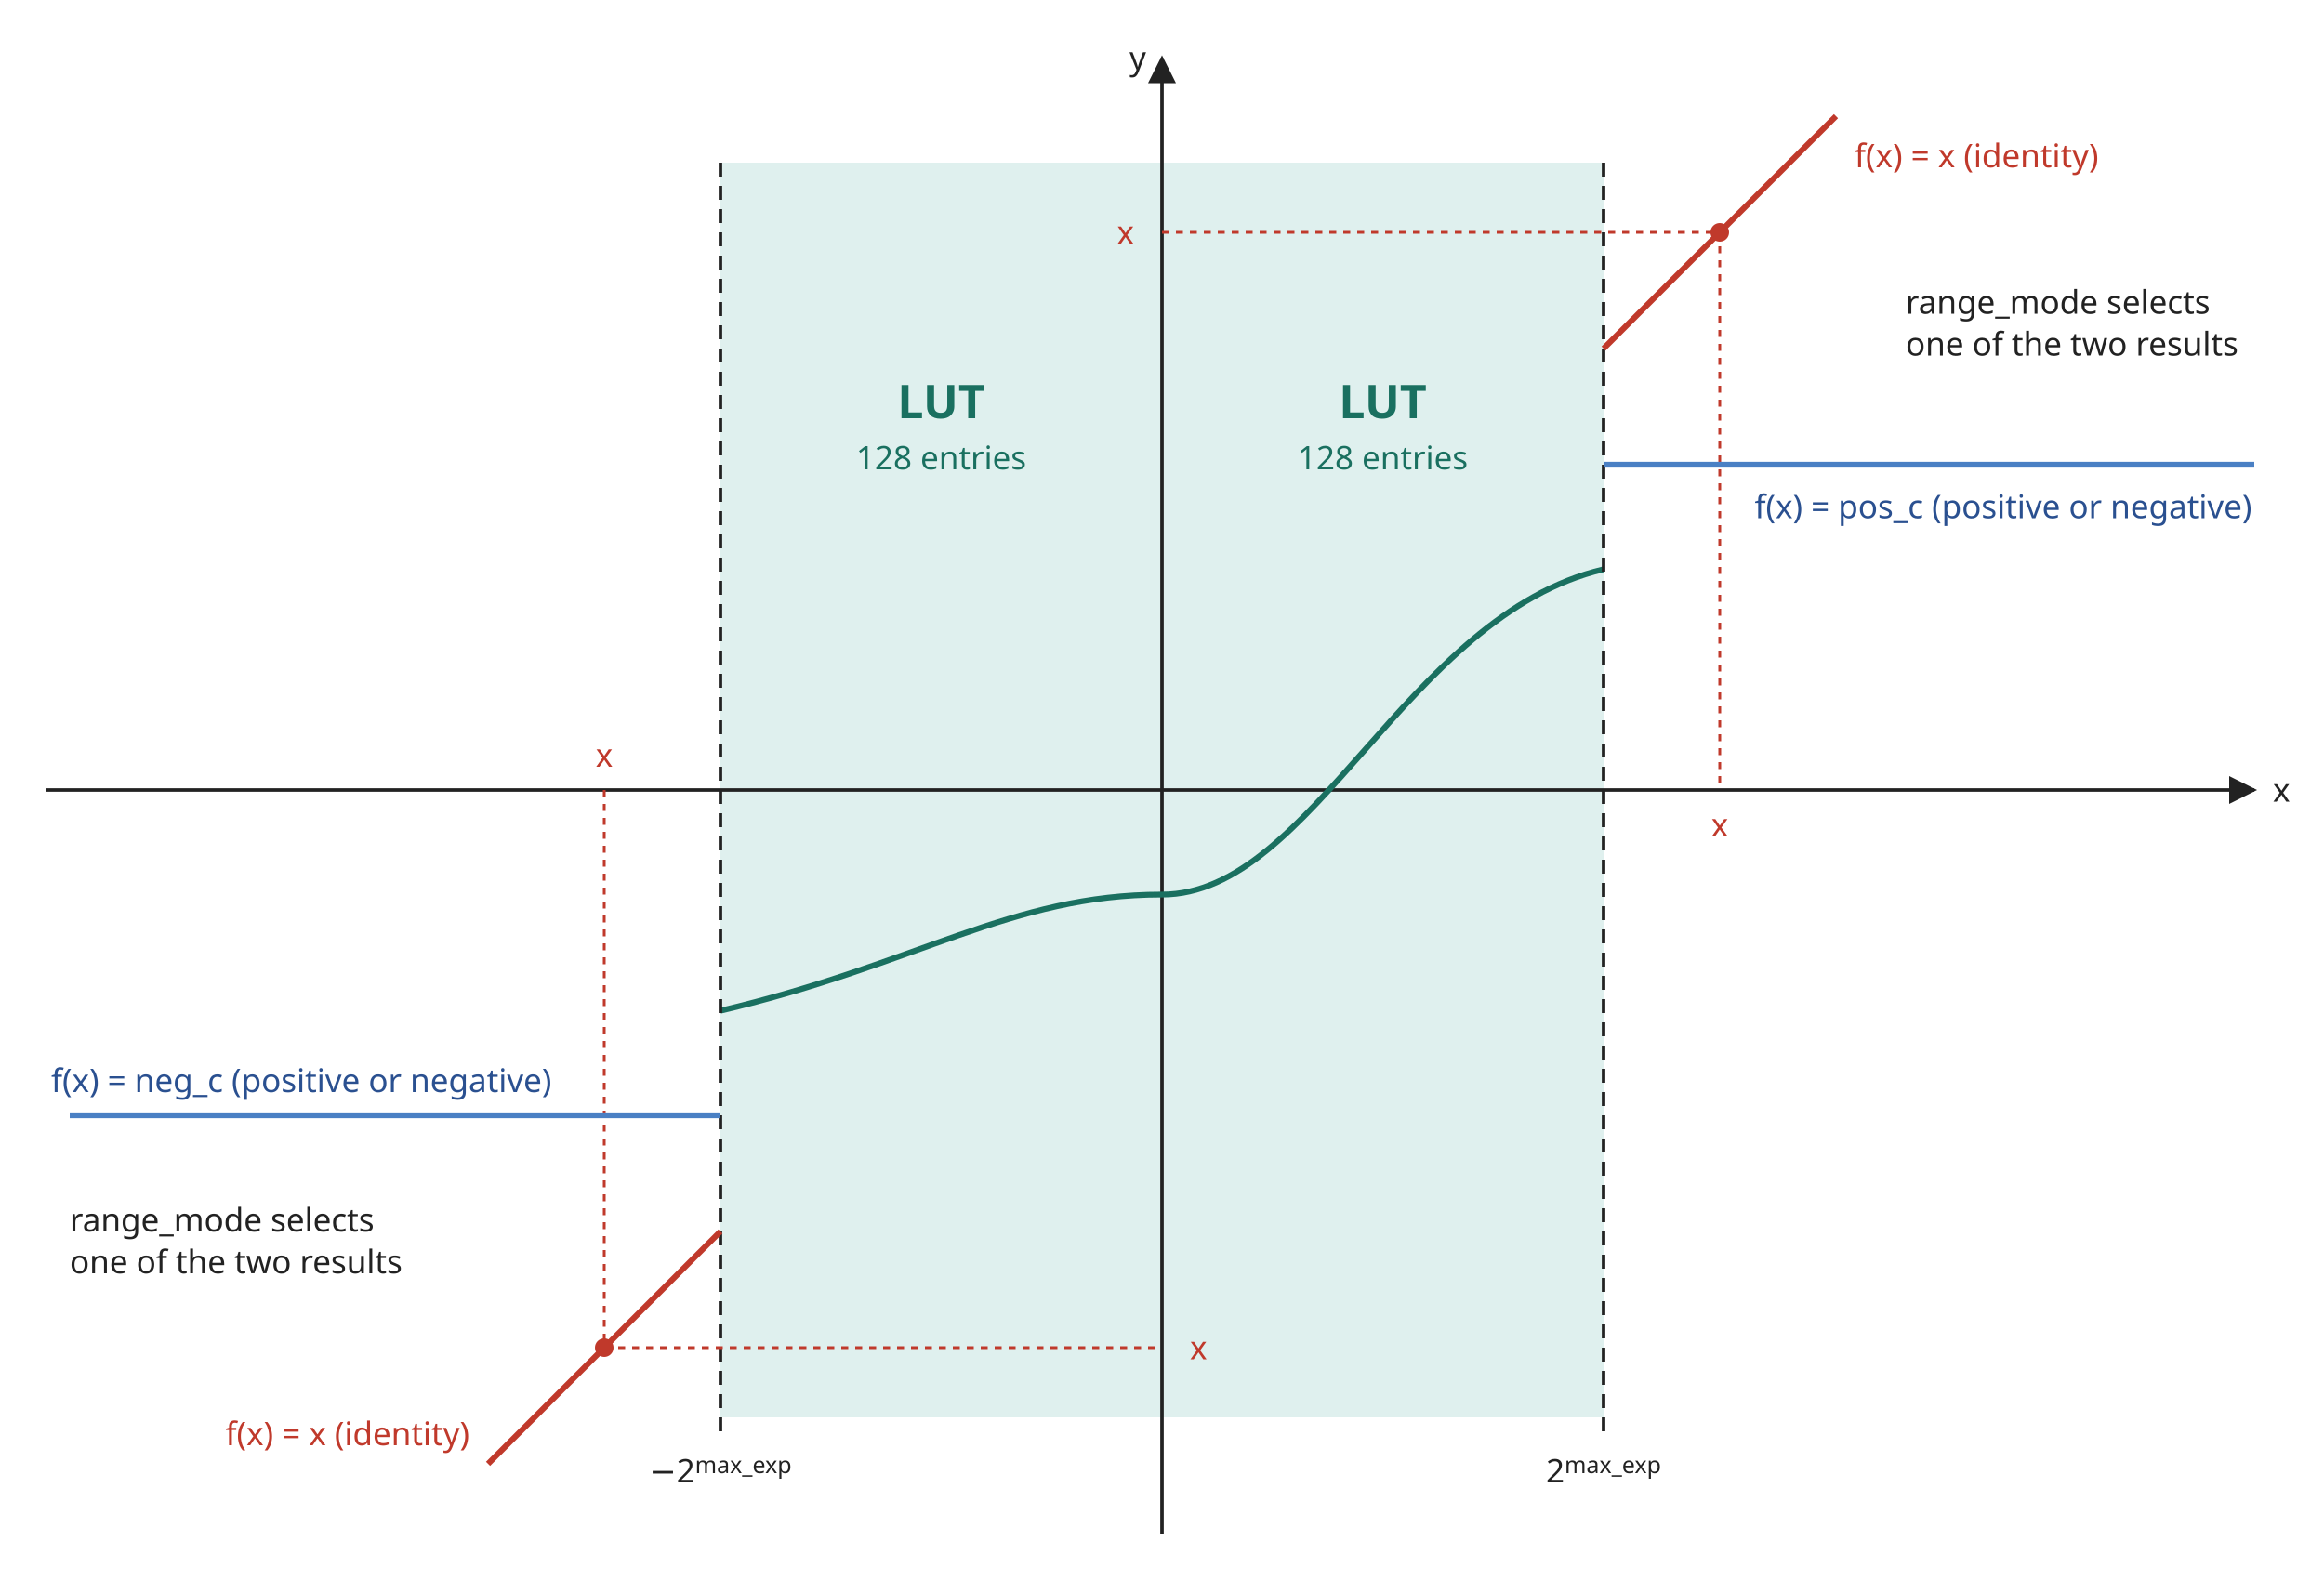
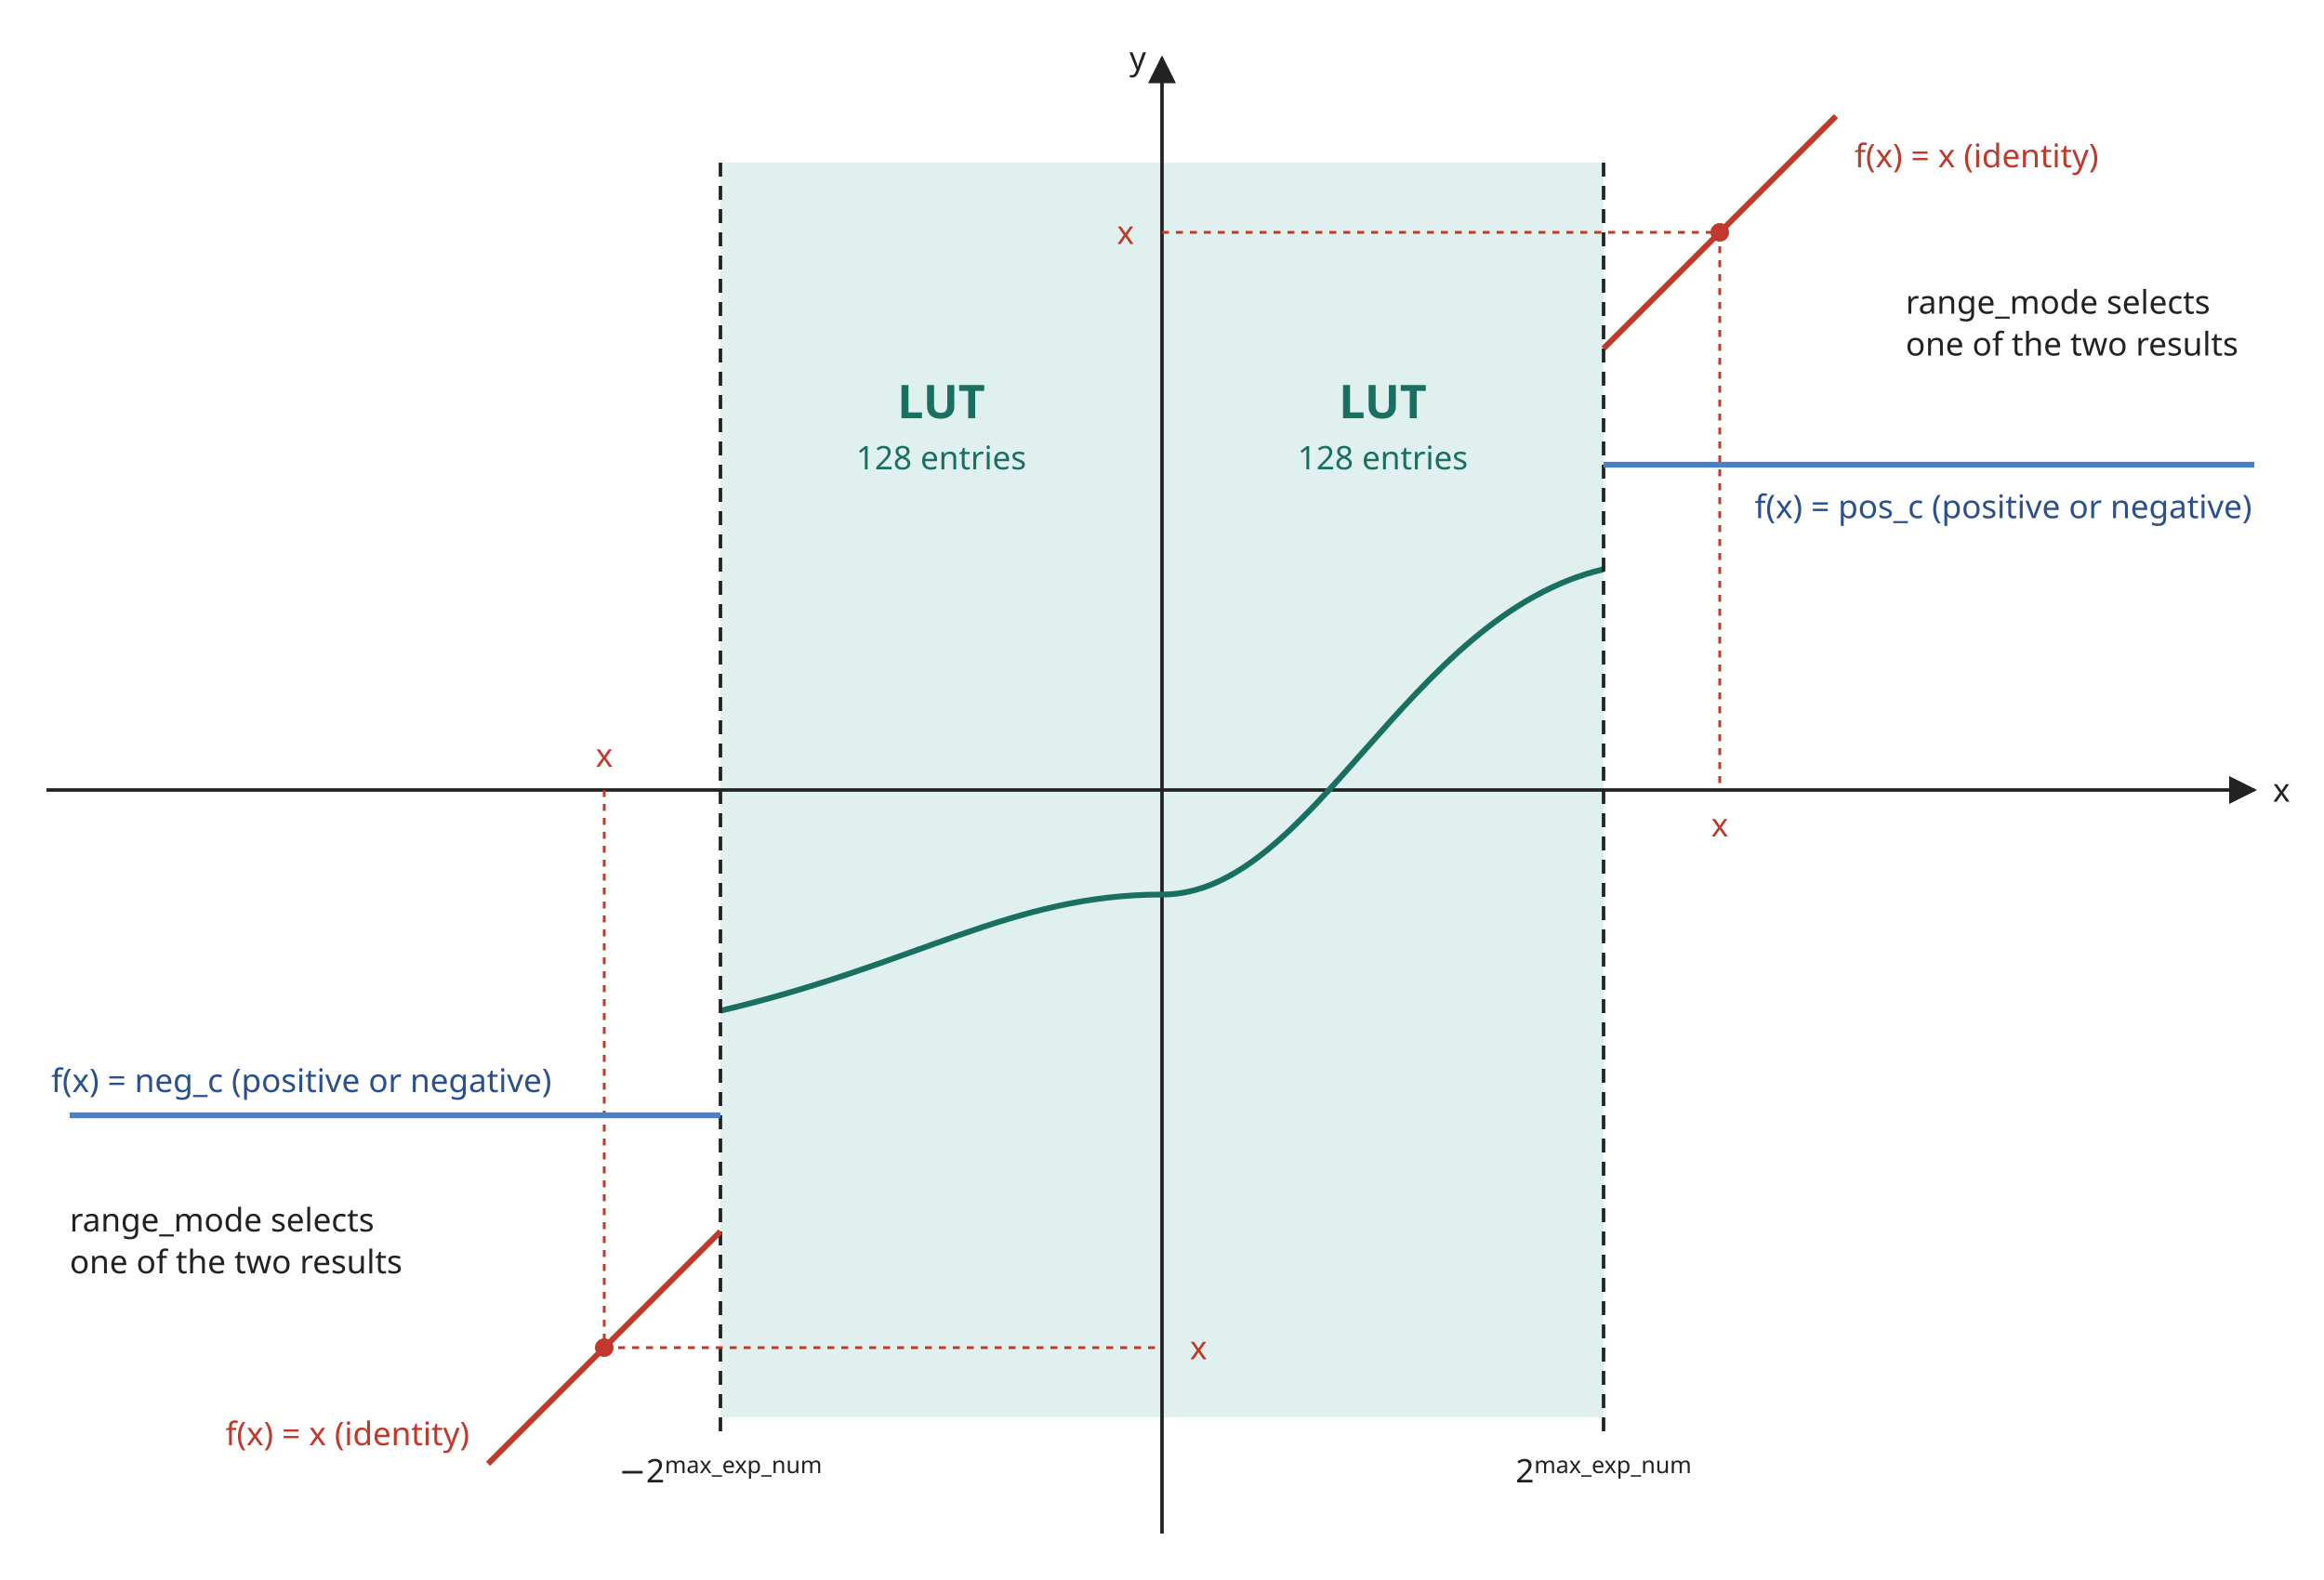
<svg xmlns="http://www.w3.org/2000/svg" viewBox="0 0 1000 680" width="1000" height="680" font-family="sans-serif" font-size="14">
  <defs>
    <marker id="axis" viewBox="0 0 10 10" refX="9" refY="5" markerWidth="8" markerHeight="8" orient="auto-start-reverse">
      <path d="M0 0 L10 5 L0 10 z" fill="#222" />
    </marker>
  </defs>
  <rect width="1000" height="680" fill="#fff" />
  <rect x="310" y="70" width="380" height="540" fill="#2e9e8c" fill-opacity="0.15" />
  <text x="405" y="180" text-anchor="middle" font-size="20" font-weight="bold" fill="#1a7060">LUT</text>
  <text x="405" y="202" text-anchor="middle" fill="#1a7060">128 entries</text>
  <text x="595" y="180" text-anchor="middle" font-size="20" font-weight="bold" fill="#1a7060">LUT</text>
  <text x="595" y="202" text-anchor="middle" fill="#1a7060">128 entries</text>
  <line x1="20" y1="340" x2="970" y2="340" stroke="#222" stroke-width="1.5" marker-end="url(#axis)" />
  <line x1="500" y1="660" x2="500" y2="25" stroke="#222" stroke-width="1.5" marker-end="url(#axis)" />
  <text x="978" y="345" fill="#222">x</text>
  <text x="486" y="30" fill="#222">y</text>
  <path d="M310 435 C 395 415, 435 385, 500 385 C 565 385, 605 265, 690 245" fill="none" stroke="#1a7060" stroke-width="2.5" />
  <line x1="310" y1="70" x2="310" y2="618" stroke="#222" stroke-width="1.5" stroke-dasharray="6 4" />
-   <text x="310" y="638" text-anchor="middle" fill="#222">−2<tspan baseline-shift="super" font-size="10">max_exp</tspan>
+   <text x="310" y="638" text-anchor="middle" fill="#222">−2<tspan baseline-shift="super" font-size="10">max_exp_num</tspan>
  </text>
  <line x1="690" y1="70" x2="690" y2="618" stroke="#222" stroke-width="1.5" stroke-dasharray="6 4" />
-   <text x="690" y="638" text-anchor="middle" fill="#222">2<tspan baseline-shift="super" font-size="10">max_exp</tspan>
+   <text x="690" y="638" text-anchor="middle" fill="#222">2<tspan baseline-shift="super" font-size="10">max_exp_num</tspan>
  </text>
  <line x1="690" y1="150" x2="790" y2="50" stroke="#c0392b" stroke-width="2.5" />
  <text x="798" y="72" fill="#c0392b">f(x) = x (identity)</text>
  <line x1="500" y1="100" x2="740" y2="100" stroke="#c0392b" stroke-width="1.2" stroke-dasharray="3 3" />
  <line x1="740" y1="100" x2="740" y2="340" stroke="#c0392b" stroke-width="1.2" stroke-dasharray="3 3" />
  <circle cx="740" cy="100" r="4" fill="#c0392b" />
  <text x="488" y="105" text-anchor="end" fill="#c0392b">x</text>
  <text x="740" y="360" text-anchor="middle" fill="#c0392b">x</text>
  <line x1="690" y1="200" x2="970" y2="200" stroke="#4a80c4" stroke-width="2.5" />
  <text x="755" y="223" fill="#2a5090">f(x) = pos_c (positive or negative)</text>
  <text x="820" y="135" fill="#222">range_mode selects</text>
  <text x="820" y="153" fill="#222">one of the two results</text>
  <line x1="310" y1="530" x2="210" y2="630" stroke="#c0392b" stroke-width="2.5" />
  <text x="202" y="622" text-anchor="end" fill="#c0392b">f(x) = x (identity)</text>
  <line x1="260" y1="580" x2="500" y2="580" stroke="#c0392b" stroke-width="1.2" stroke-dasharray="3 3" />
  <line x1="260" y1="340" x2="260" y2="580" stroke="#c0392b" stroke-width="1.2" stroke-dasharray="3 3" />
  <circle cx="260" cy="580" r="4" fill="#c0392b" />
  <text x="512" y="585" fill="#c0392b">x</text>
  <text x="260" y="330" text-anchor="middle" fill="#c0392b">x</text>
  <line x1="30" y1="480" x2="310" y2="480" stroke="#4a80c4" stroke-width="2.5" />
  <text x="22" y="470" fill="#2a5090">f(x) = neg_c (positive or negative)</text>
  <text x="30" y="530" fill="#222">range_mode selects</text>
  <text x="30" y="548" fill="#222">one of the two results</text>
</svg>
